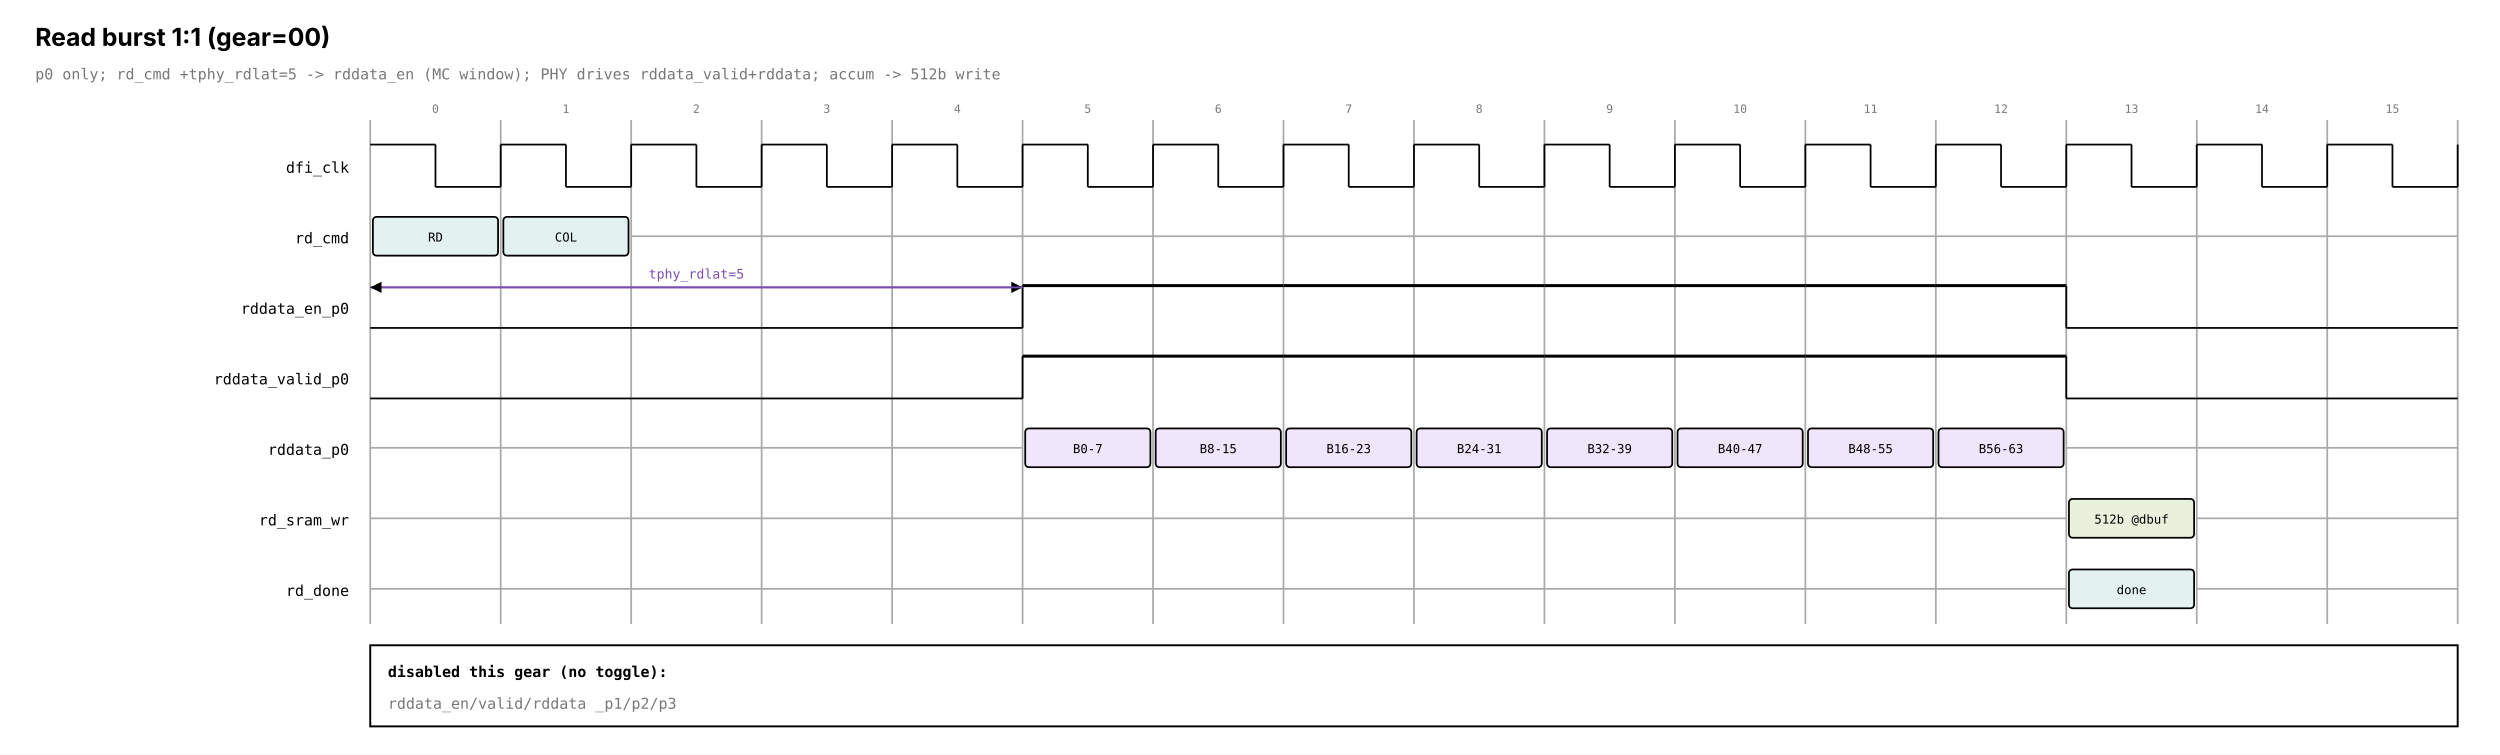
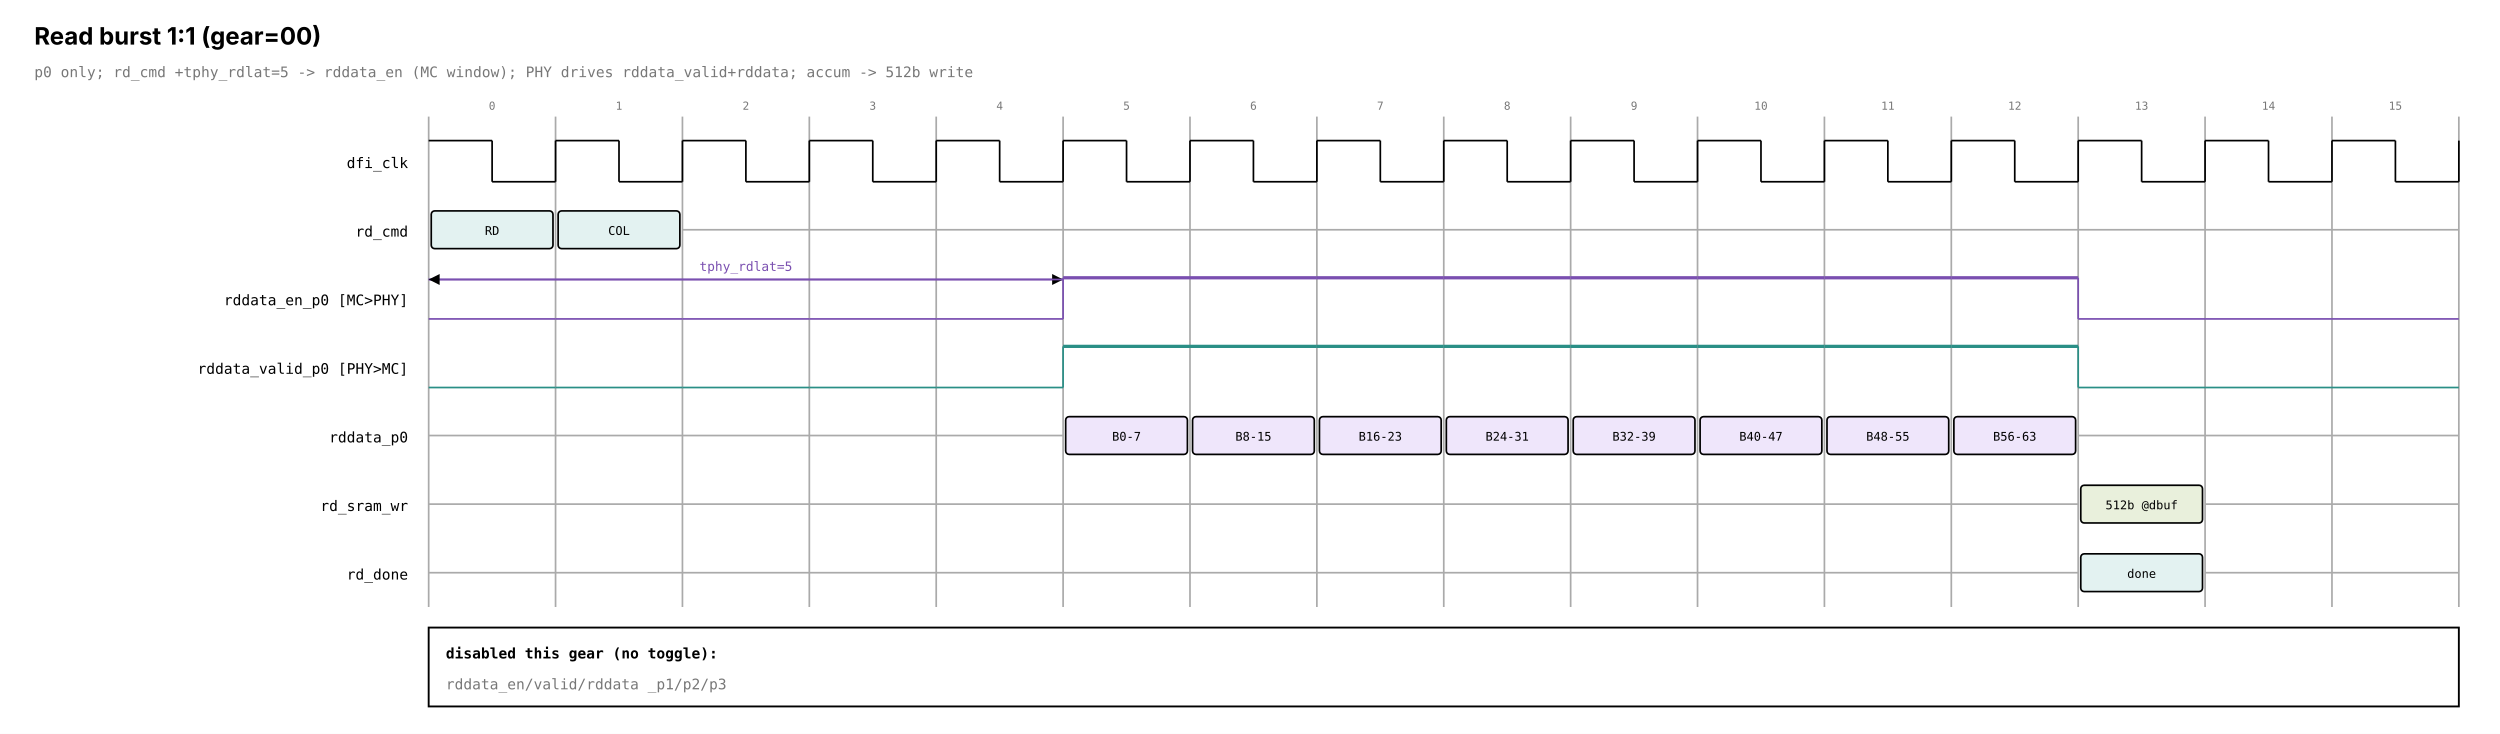
- <svg xmlns="http://www.w3.org/2000/svg" width="1418" height="428" viewBox="0 0 1418 428" font-family="Inter, DejaVu Sans, sans-serif">
+ <svg xmlns="http://www.w3.org/2000/svg" width="1458" height="428" viewBox="0 0 1458 428" font-family="Inter, DejaVu Sans, sans-serif">
  <defs>
    <marker id="arw" viewBox="0 0 10 10" refX="9" refY="5" markerWidth="8" markerHeight="8" orient="auto-start-reverse">
      <path d="M1 1L9 5L1 9Z" fill="#000000" />
    </marker>
  </defs>
-   <rect width="1418" height="428" fill="#ffffff" />
+   <rect width="1458" height="428" fill="#ffffff" />
  <text x="20" y="26" font-size="14" font-family="Inter, DejaVu Sans, sans-serif" text-anchor="start" fill="#000000" font-weight="bold">Read burst 1:1 (gear=00)</text>
  <text x="20" y="45" font-size="8.5" font-family="JetBrains Mono, DejaVu Sans Mono, monospace" text-anchor="start" fill="#777777">p0 only; rd_cmd +tphy_rdlat=5 -&gt; rddata_en (MC window); PHY drives rddata_valid+rddata; accum -&gt; 512b write</text>
-   <line x1="210" y1="68" x2="210" y2="354" stroke="#aaaaaa" stroke-width="1.0" />
-   <line x1="284" y1="68" x2="284" y2="354" stroke="#aaaaaa" stroke-width="1.0" />
-   <line x1="358" y1="68" x2="358" y2="354" stroke="#aaaaaa" stroke-width="1.0" />
-   <line x1="432" y1="68" x2="432" y2="354" stroke="#aaaaaa" stroke-width="1.0" />
-   <line x1="506" y1="68" x2="506" y2="354" stroke="#aaaaaa" stroke-width="1.0" />
-   <line x1="580" y1="68" x2="580" y2="354" stroke="#aaaaaa" stroke-width="1.0" />
-   <line x1="654" y1="68" x2="654" y2="354" stroke="#aaaaaa" stroke-width="1.0" />
-   <line x1="728" y1="68" x2="728" y2="354" stroke="#aaaaaa" stroke-width="1.0" />
-   <line x1="802" y1="68" x2="802" y2="354" stroke="#aaaaaa" stroke-width="1.0" />
-   <line x1="876" y1="68" x2="876" y2="354" stroke="#aaaaaa" stroke-width="1.0" />
-   <line x1="950" y1="68" x2="950" y2="354" stroke="#aaaaaa" stroke-width="1.0" />
-   <line x1="1024" y1="68" x2="1024" y2="354" stroke="#aaaaaa" stroke-width="1.0" />
-   <line x1="1098" y1="68" x2="1098" y2="354" stroke="#aaaaaa" stroke-width="1.0" />
-   <line x1="1172" y1="68" x2="1172" y2="354" stroke="#aaaaaa" stroke-width="1.0" />
-   <line x1="1246" y1="68" x2="1246" y2="354" stroke="#aaaaaa" stroke-width="1.0" />
-   <line x1="1320" y1="68" x2="1320" y2="354" stroke="#aaaaaa" stroke-width="1.0" />
-   <line x1="1394" y1="68" x2="1394" y2="354" stroke="#aaaaaa" stroke-width="1.0" />
-   <text x="247.0" y="64" font-size="6.5" font-family="JetBrains Mono, DejaVu Sans Mono, monospace" text-anchor="middle" fill="#777777">0</text>
-   <text x="321.0" y="64" font-size="6.5" font-family="JetBrains Mono, DejaVu Sans Mono, monospace" text-anchor="middle" fill="#777777">1</text>
-   <text x="395.0" y="64" font-size="6.5" font-family="JetBrains Mono, DejaVu Sans Mono, monospace" text-anchor="middle" fill="#777777">2</text>
-   <text x="469.0" y="64" font-size="6.5" font-family="JetBrains Mono, DejaVu Sans Mono, monospace" text-anchor="middle" fill="#777777">3</text>
-   <text x="543.0" y="64" font-size="6.5" font-family="JetBrains Mono, DejaVu Sans Mono, monospace" text-anchor="middle" fill="#777777">4</text>
-   <text x="617.0" y="64" font-size="6.5" font-family="JetBrains Mono, DejaVu Sans Mono, monospace" text-anchor="middle" fill="#777777">5</text>
-   <text x="691.0" y="64" font-size="6.5" font-family="JetBrains Mono, DejaVu Sans Mono, monospace" text-anchor="middle" fill="#777777">6</text>
-   <text x="765.0" y="64" font-size="6.5" font-family="JetBrains Mono, DejaVu Sans Mono, monospace" text-anchor="middle" fill="#777777">7</text>
-   <text x="839.0" y="64" font-size="6.5" font-family="JetBrains Mono, DejaVu Sans Mono, monospace" text-anchor="middle" fill="#777777">8</text>
-   <text x="913.0" y="64" font-size="6.5" font-family="JetBrains Mono, DejaVu Sans Mono, monospace" text-anchor="middle" fill="#777777">9</text>
-   <text x="987.0" y="64" font-size="6.5" font-family="JetBrains Mono, DejaVu Sans Mono, monospace" text-anchor="middle" fill="#777777">10</text>
-   <text x="1061.0" y="64" font-size="6.5" font-family="JetBrains Mono, DejaVu Sans Mono, monospace" text-anchor="middle" fill="#777777">11</text>
-   <text x="1135.0" y="64" font-size="6.5" font-family="JetBrains Mono, DejaVu Sans Mono, monospace" text-anchor="middle" fill="#777777">12</text>
-   <text x="1209.0" y="64" font-size="6.5" font-family="JetBrains Mono, DejaVu Sans Mono, monospace" text-anchor="middle" fill="#777777">13</text>
-   <text x="1283.0" y="64" font-size="6.5" font-family="JetBrains Mono, DejaVu Sans Mono, monospace" text-anchor="middle" fill="#777777">14</text>
-   <text x="1357.0" y="64" font-size="6.5" font-family="JetBrains Mono, DejaVu Sans Mono, monospace" text-anchor="middle" fill="#777777">15</text>
-   <text x="198" y="98.0" font-size="8.5" font-family="JetBrains Mono, DejaVu Sans Mono, monospace" text-anchor="end" fill="#000000">dfi_clk</text>
-   <line x1="210" y1="82" x2="247.0" y2="82" stroke="#000000" stroke-width="1.0" />
-   <line x1="247.0" y1="82" x2="247.0" y2="106" stroke="#000000" stroke-width="1.0" />
-   <line x1="247.0" y1="106" x2="284" y2="106" stroke="#000000" stroke-width="1.0" />
-   <line x1="284" y1="106" x2="284" y2="82" stroke="#000000" stroke-width="1.0" />
-   <line x1="284" y1="82" x2="321.0" y2="82" stroke="#000000" stroke-width="1.0" />
-   <line x1="321.0" y1="82" x2="321.0" y2="106" stroke="#000000" stroke-width="1.0" />
-   <line x1="321.0" y1="106" x2="358" y2="106" stroke="#000000" stroke-width="1.0" />
-   <line x1="358" y1="106" x2="358" y2="82" stroke="#000000" stroke-width="1.0" />
-   <line x1="358" y1="82" x2="395.0" y2="82" stroke="#000000" stroke-width="1.0" />
-   <line x1="395.0" y1="82" x2="395.0" y2="106" stroke="#000000" stroke-width="1.0" />
-   <line x1="395.0" y1="106" x2="432" y2="106" stroke="#000000" stroke-width="1.0" />
-   <line x1="432" y1="106" x2="432" y2="82" stroke="#000000" stroke-width="1.0" />
-   <line x1="432" y1="82" x2="469.0" y2="82" stroke="#000000" stroke-width="1.0" />
-   <line x1="469.0" y1="82" x2="469.0" y2="106" stroke="#000000" stroke-width="1.0" />
-   <line x1="469.0" y1="106" x2="506" y2="106" stroke="#000000" stroke-width="1.0" />
-   <line x1="506" y1="106" x2="506" y2="82" stroke="#000000" stroke-width="1.0" />
-   <line x1="506" y1="82" x2="543.0" y2="82" stroke="#000000" stroke-width="1.0" />
-   <line x1="543.0" y1="82" x2="543.0" y2="106" stroke="#000000" stroke-width="1.0" />
-   <line x1="543.0" y1="106" x2="580" y2="106" stroke="#000000" stroke-width="1.0" />
-   <line x1="580" y1="106" x2="580" y2="82" stroke="#000000" stroke-width="1.0" />
-   <line x1="580" y1="82" x2="617.0" y2="82" stroke="#000000" stroke-width="1.0" />
-   <line x1="617.0" y1="82" x2="617.0" y2="106" stroke="#000000" stroke-width="1.0" />
-   <line x1="617.0" y1="106" x2="654" y2="106" stroke="#000000" stroke-width="1.0" />
-   <line x1="654" y1="106" x2="654" y2="82" stroke="#000000" stroke-width="1.0" />
-   <line x1="654" y1="82" x2="691.0" y2="82" stroke="#000000" stroke-width="1.0" />
-   <line x1="691.0" y1="82" x2="691.0" y2="106" stroke="#000000" stroke-width="1.0" />
-   <line x1="691.0" y1="106" x2="728" y2="106" stroke="#000000" stroke-width="1.0" />
-   <line x1="728" y1="106" x2="728" y2="82" stroke="#000000" stroke-width="1.0" />
-   <line x1="728" y1="82" x2="765.0" y2="82" stroke="#000000" stroke-width="1.0" />
-   <line x1="765.0" y1="82" x2="765.0" y2="106" stroke="#000000" stroke-width="1.0" />
-   <line x1="765.0" y1="106" x2="802" y2="106" stroke="#000000" stroke-width="1.0" />
-   <line x1="802" y1="106" x2="802" y2="82" stroke="#000000" stroke-width="1.0" />
-   <line x1="802" y1="82" x2="839.0" y2="82" stroke="#000000" stroke-width="1.0" />
-   <line x1="839.0" y1="82" x2="839.0" y2="106" stroke="#000000" stroke-width="1.0" />
-   <line x1="839.0" y1="106" x2="876" y2="106" stroke="#000000" stroke-width="1.0" />
-   <line x1="876" y1="106" x2="876" y2="82" stroke="#000000" stroke-width="1.0" />
-   <line x1="876" y1="82" x2="913.0" y2="82" stroke="#000000" stroke-width="1.0" />
-   <line x1="913.0" y1="82" x2="913.0" y2="106" stroke="#000000" stroke-width="1.0" />
-   <line x1="913.0" y1="106" x2="950" y2="106" stroke="#000000" stroke-width="1.0" />
-   <line x1="950" y1="106" x2="950" y2="82" stroke="#000000" stroke-width="1.0" />
-   <line x1="950" y1="82" x2="987.0" y2="82" stroke="#000000" stroke-width="1.0" />
-   <line x1="987.0" y1="82" x2="987.0" y2="106" stroke="#000000" stroke-width="1.0" />
-   <line x1="987.0" y1="106" x2="1024" y2="106" stroke="#000000" stroke-width="1.0" />
-   <line x1="1024" y1="106" x2="1024" y2="82" stroke="#000000" stroke-width="1.0" />
-   <line x1="1024" y1="82" x2="1061.0" y2="82" stroke="#000000" stroke-width="1.0" />
-   <line x1="1061.0" y1="82" x2="1061.0" y2="106" stroke="#000000" stroke-width="1.0" />
-   <line x1="1061.0" y1="106" x2="1098" y2="106" stroke="#000000" stroke-width="1.0" />
-   <line x1="1098" y1="106" x2="1098" y2="82" stroke="#000000" stroke-width="1.0" />
-   <line x1="1098" y1="82" x2="1135.0" y2="82" stroke="#000000" stroke-width="1.0" />
-   <line x1="1135.0" y1="82" x2="1135.0" y2="106" stroke="#000000" stroke-width="1.0" />
-   <line x1="1135.0" y1="106" x2="1172" y2="106" stroke="#000000" stroke-width="1.0" />
-   <line x1="1172" y1="106" x2="1172" y2="82" stroke="#000000" stroke-width="1.0" />
-   <line x1="1172" y1="82" x2="1209.0" y2="82" stroke="#000000" stroke-width="1.0" />
-   <line x1="1209.0" y1="82" x2="1209.0" y2="106" stroke="#000000" stroke-width="1.0" />
-   <line x1="1209.0" y1="106" x2="1246" y2="106" stroke="#000000" stroke-width="1.0" />
-   <line x1="1246" y1="106" x2="1246" y2="82" stroke="#000000" stroke-width="1.0" />
-   <line x1="1246" y1="82" x2="1283.0" y2="82" stroke="#000000" stroke-width="1.0" />
-   <line x1="1283.0" y1="82" x2="1283.0" y2="106" stroke="#000000" stroke-width="1.0" />
-   <line x1="1283.0" y1="106" x2="1320" y2="106" stroke="#000000" stroke-width="1.0" />
-   <line x1="1320" y1="106" x2="1320" y2="82" stroke="#000000" stroke-width="1.0" />
-   <line x1="1320" y1="82" x2="1357.0" y2="82" stroke="#000000" stroke-width="1.0" />
-   <line x1="1357.0" y1="82" x2="1357.0" y2="106" stroke="#000000" stroke-width="1.0" />
-   <line x1="1357.0" y1="106" x2="1394" y2="106" stroke="#000000" stroke-width="1.0" />
-   <line x1="1394" y1="106" x2="1394" y2="82" stroke="#000000" stroke-width="1.0" />
-   <text x="198" y="138.0" font-size="8.5" font-family="JetBrains Mono, DejaVu Sans Mono, monospace" text-anchor="end" fill="#000000">rd_cmd</text>
-   <rect x="211.5" y="123" width="71" height="22" fill="#e3f2f1" stroke="#000000" stroke-width="1.0" rx="2" />
-   <text x="247.0" y="137.0" font-size="7" font-family="JetBrains Mono, DejaVu Sans Mono, monospace" text-anchor="middle" fill="#000000">RD</text>
-   <rect x="285.5" y="123" width="71" height="22" fill="#e3f2f1" stroke="#000000" stroke-width="1.0" rx="2" />
-   <text x="321.0" y="137.0" font-size="7" font-family="JetBrains Mono, DejaVu Sans Mono, monospace" text-anchor="middle" fill="#000000">COL</text>
-   <line x1="358" y1="134.0" x2="432" y2="134.0" stroke="#aaaaaa" stroke-width="1.0" />
-   <line x1="432" y1="134.0" x2="506" y2="134.0" stroke="#aaaaaa" stroke-width="1.0" />
-   <line x1="506" y1="134.0" x2="580" y2="134.0" stroke="#aaaaaa" stroke-width="1.0" />
-   <line x1="580" y1="134.0" x2="654" y2="134.0" stroke="#aaaaaa" stroke-width="1.0" />
-   <line x1="654" y1="134.0" x2="728" y2="134.0" stroke="#aaaaaa" stroke-width="1.0" />
-   <line x1="728" y1="134.0" x2="802" y2="134.0" stroke="#aaaaaa" stroke-width="1.0" />
-   <line x1="802" y1="134.0" x2="876" y2="134.0" stroke="#aaaaaa" stroke-width="1.0" />
-   <line x1="876" y1="134.0" x2="950" y2="134.0" stroke="#aaaaaa" stroke-width="1.0" />
-   <line x1="950" y1="134.0" x2="1024" y2="134.0" stroke="#aaaaaa" stroke-width="1.0" />
-   <line x1="1024" y1="134.0" x2="1098" y2="134.0" stroke="#aaaaaa" stroke-width="1.0" />
-   <line x1="1098" y1="134.0" x2="1172" y2="134.0" stroke="#aaaaaa" stroke-width="1.0" />
-   <line x1="1172" y1="134.0" x2="1246" y2="134.0" stroke="#aaaaaa" stroke-width="1.0" />
-   <line x1="1246" y1="134.0" x2="1320" y2="134.0" stroke="#aaaaaa" stroke-width="1.0" />
-   <line x1="1320" y1="134.0" x2="1394" y2="134.0" stroke="#aaaaaa" stroke-width="1.0" />
-   <text x="198" y="178.0" font-size="8.5" font-family="JetBrains Mono, DejaVu Sans Mono, monospace" text-anchor="end" fill="#000000">rddata_en_p0</text>
-   <line x1="210" y1="186" x2="284" y2="186" stroke="#000000" stroke-width="1.0" />
-   <line x1="284" y1="186" x2="358" y2="186" stroke="#000000" stroke-width="1.0" />
-   <line x1="358" y1="186" x2="432" y2="186" stroke="#000000" stroke-width="1.0" />
-   <line x1="432" y1="186" x2="506" y2="186" stroke="#000000" stroke-width="1.0" />
-   <line x1="506" y1="186" x2="580" y2="186" stroke="#000000" stroke-width="1.0" />
-   <line x1="580" y1="186" x2="580" y2="162" stroke="#000000" stroke-width="1.0" />
-   <line x1="580" y1="162" x2="654" y2="162" stroke="#000000" stroke-width="1.7" />
-   <line x1="654" y1="162" x2="728" y2="162" stroke="#000000" stroke-width="1.7" />
-   <line x1="728" y1="162" x2="802" y2="162" stroke="#000000" stroke-width="1.7" />
-   <line x1="802" y1="162" x2="876" y2="162" stroke="#000000" stroke-width="1.7" />
-   <line x1="876" y1="162" x2="950" y2="162" stroke="#000000" stroke-width="1.7" />
-   <line x1="950" y1="162" x2="1024" y2="162" stroke="#000000" stroke-width="1.7" />
-   <line x1="1024" y1="162" x2="1098" y2="162" stroke="#000000" stroke-width="1.7" />
-   <line x1="1098" y1="162" x2="1172" y2="162" stroke="#000000" stroke-width="1.7" />
-   <line x1="1172" y1="162" x2="1172" y2="186" stroke="#000000" stroke-width="1.0" />
-   <line x1="1172" y1="186" x2="1246" y2="186" stroke="#000000" stroke-width="1.0" />
-   <line x1="1246" y1="186" x2="1320" y2="186" stroke="#000000" stroke-width="1.0" />
-   <line x1="1320" y1="186" x2="1394" y2="186" stroke="#000000" stroke-width="1.0" />
-   <text x="198" y="218.0" font-size="8.5" font-family="JetBrains Mono, DejaVu Sans Mono, monospace" text-anchor="end" fill="#000000">rddata_valid_p0</text>
-   <line x1="210" y1="226" x2="284" y2="226" stroke="#000000" stroke-width="1.0" />
-   <line x1="284" y1="226" x2="358" y2="226" stroke="#000000" stroke-width="1.0" />
-   <line x1="358" y1="226" x2="432" y2="226" stroke="#000000" stroke-width="1.0" />
-   <line x1="432" y1="226" x2="506" y2="226" stroke="#000000" stroke-width="1.0" />
-   <line x1="506" y1="226" x2="580" y2="226" stroke="#000000" stroke-width="1.0" />
-   <line x1="580" y1="226" x2="580" y2="202" stroke="#000000" stroke-width="1.0" />
-   <line x1="580" y1="202" x2="654" y2="202" stroke="#000000" stroke-width="1.7" />
-   <line x1="654" y1="202" x2="728" y2="202" stroke="#000000" stroke-width="1.7" />
-   <line x1="728" y1="202" x2="802" y2="202" stroke="#000000" stroke-width="1.7" />
-   <line x1="802" y1="202" x2="876" y2="202" stroke="#000000" stroke-width="1.7" />
-   <line x1="876" y1="202" x2="950" y2="202" stroke="#000000" stroke-width="1.7" />
-   <line x1="950" y1="202" x2="1024" y2="202" stroke="#000000" stroke-width="1.7" />
-   <line x1="1024" y1="202" x2="1098" y2="202" stroke="#000000" stroke-width="1.7" />
-   <line x1="1098" y1="202" x2="1172" y2="202" stroke="#000000" stroke-width="1.7" />
-   <line x1="1172" y1="202" x2="1172" y2="226" stroke="#000000" stroke-width="1.0" />
-   <line x1="1172" y1="226" x2="1246" y2="226" stroke="#000000" stroke-width="1.0" />
-   <line x1="1246" y1="226" x2="1320" y2="226" stroke="#000000" stroke-width="1.0" />
-   <line x1="1320" y1="226" x2="1394" y2="226" stroke="#000000" stroke-width="1.0" />
-   <text x="198" y="258.0" font-size="8.5" font-family="JetBrains Mono, DejaVu Sans Mono, monospace" text-anchor="end" fill="#000000">rddata_p0</text>
-   <line x1="210" y1="254.0" x2="284" y2="254.0" stroke="#aaaaaa" stroke-width="1.0" />
-   <line x1="284" y1="254.0" x2="358" y2="254.0" stroke="#aaaaaa" stroke-width="1.0" />
-   <line x1="358" y1="254.0" x2="432" y2="254.0" stroke="#aaaaaa" stroke-width="1.0" />
-   <line x1="432" y1="254.0" x2="506" y2="254.0" stroke="#aaaaaa" stroke-width="1.0" />
-   <line x1="506" y1="254.0" x2="580" y2="254.0" stroke="#aaaaaa" stroke-width="1.0" />
-   <rect x="581.5" y="243" width="71" height="22" fill="#efe6fb" stroke="#000000" stroke-width="1.0" rx="2" />
-   <text x="617.0" y="257.0" font-size="7" font-family="JetBrains Mono, DejaVu Sans Mono, monospace" text-anchor="middle" fill="#000000">B0-7</text>
-   <rect x="655.5" y="243" width="71" height="22" fill="#efe6fb" stroke="#000000" stroke-width="1.0" rx="2" />
-   <text x="691.0" y="257.0" font-size="7" font-family="JetBrains Mono, DejaVu Sans Mono, monospace" text-anchor="middle" fill="#000000">B8-15</text>
-   <rect x="729.5" y="243" width="71" height="22" fill="#efe6fb" stroke="#000000" stroke-width="1.0" rx="2" />
-   <text x="765.0" y="257.0" font-size="7" font-family="JetBrains Mono, DejaVu Sans Mono, monospace" text-anchor="middle" fill="#000000">B16-23</text>
-   <rect x="803.5" y="243" width="71" height="22" fill="#efe6fb" stroke="#000000" stroke-width="1.0" rx="2" />
-   <text x="839.0" y="257.0" font-size="7" font-family="JetBrains Mono, DejaVu Sans Mono, monospace" text-anchor="middle" fill="#000000">B24-31</text>
-   <rect x="877.5" y="243" width="71" height="22" fill="#efe6fb" stroke="#000000" stroke-width="1.0" rx="2" />
-   <text x="913.0" y="257.0" font-size="7" font-family="JetBrains Mono, DejaVu Sans Mono, monospace" text-anchor="middle" fill="#000000">B32-39</text>
-   <rect x="951.5" y="243" width="71" height="22" fill="#efe6fb" stroke="#000000" stroke-width="1.0" rx="2" />
-   <text x="987.0" y="257.0" font-size="7" font-family="JetBrains Mono, DejaVu Sans Mono, monospace" text-anchor="middle" fill="#000000">B40-47</text>
-   <rect x="1025.5" y="243" width="71" height="22" fill="#efe6fb" stroke="#000000" stroke-width="1.0" rx="2" />
-   <text x="1061.0" y="257.0" font-size="7" font-family="JetBrains Mono, DejaVu Sans Mono, monospace" text-anchor="middle" fill="#000000">B48-55</text>
-   <rect x="1099.5" y="243" width="71" height="22" fill="#efe6fb" stroke="#000000" stroke-width="1.0" rx="2" />
-   <text x="1135.0" y="257.0" font-size="7" font-family="JetBrains Mono, DejaVu Sans Mono, monospace" text-anchor="middle" fill="#000000">B56-63</text>
-   <line x1="1172" y1="254.0" x2="1246" y2="254.0" stroke="#aaaaaa" stroke-width="1.0" />
-   <line x1="1246" y1="254.0" x2="1320" y2="254.0" stroke="#aaaaaa" stroke-width="1.0" />
-   <line x1="1320" y1="254.0" x2="1394" y2="254.0" stroke="#aaaaaa" stroke-width="1.0" />
-   <text x="198" y="298.0" font-size="8.5" font-family="JetBrains Mono, DejaVu Sans Mono, monospace" text-anchor="end" fill="#000000">rd_sram_wr</text>
-   <line x1="210" y1="294.0" x2="284" y2="294.0" stroke="#aaaaaa" stroke-width="1.0" />
-   <line x1="284" y1="294.0" x2="358" y2="294.0" stroke="#aaaaaa" stroke-width="1.0" />
-   <line x1="358" y1="294.0" x2="432" y2="294.0" stroke="#aaaaaa" stroke-width="1.0" />
-   <line x1="432" y1="294.0" x2="506" y2="294.0" stroke="#aaaaaa" stroke-width="1.0" />
-   <line x1="506" y1="294.0" x2="580" y2="294.0" stroke="#aaaaaa" stroke-width="1.0" />
-   <line x1="580" y1="294.0" x2="654" y2="294.0" stroke="#aaaaaa" stroke-width="1.0" />
-   <line x1="654" y1="294.0" x2="728" y2="294.0" stroke="#aaaaaa" stroke-width="1.0" />
-   <line x1="728" y1="294.0" x2="802" y2="294.0" stroke="#aaaaaa" stroke-width="1.0" />
-   <line x1="802" y1="294.0" x2="876" y2="294.0" stroke="#aaaaaa" stroke-width="1.0" />
-   <line x1="876" y1="294.0" x2="950" y2="294.0" stroke="#aaaaaa" stroke-width="1.0" />
-   <line x1="950" y1="294.0" x2="1024" y2="294.0" stroke="#aaaaaa" stroke-width="1.0" />
-   <line x1="1024" y1="294.0" x2="1098" y2="294.0" stroke="#aaaaaa" stroke-width="1.0" />
-   <line x1="1098" y1="294.0" x2="1172" y2="294.0" stroke="#aaaaaa" stroke-width="1.0" />
-   <rect x="1173.5" y="283" width="71" height="22" fill="#e9f0dc" stroke="#000000" stroke-width="1.0" rx="2" />
-   <text x="1209.0" y="297.0" font-size="7" font-family="JetBrains Mono, DejaVu Sans Mono, monospace" text-anchor="middle" fill="#000000">512b @dbuf</text>
-   <line x1="1246" y1="294.0" x2="1320" y2="294.0" stroke="#aaaaaa" stroke-width="1.0" />
-   <line x1="1320" y1="294.0" x2="1394" y2="294.0" stroke="#aaaaaa" stroke-width="1.0" />
-   <text x="198" y="338.0" font-size="8.5" font-family="JetBrains Mono, DejaVu Sans Mono, monospace" text-anchor="end" fill="#000000">rd_done</text>
-   <line x1="210" y1="334.0" x2="284" y2="334.0" stroke="#aaaaaa" stroke-width="1.0" />
-   <line x1="284" y1="334.0" x2="358" y2="334.0" stroke="#aaaaaa" stroke-width="1.0" />
-   <line x1="358" y1="334.0" x2="432" y2="334.0" stroke="#aaaaaa" stroke-width="1.0" />
-   <line x1="432" y1="334.0" x2="506" y2="334.0" stroke="#aaaaaa" stroke-width="1.0" />
-   <line x1="506" y1="334.0" x2="580" y2="334.0" stroke="#aaaaaa" stroke-width="1.0" />
-   <line x1="580" y1="334.0" x2="654" y2="334.0" stroke="#aaaaaa" stroke-width="1.0" />
-   <line x1="654" y1="334.0" x2="728" y2="334.0" stroke="#aaaaaa" stroke-width="1.0" />
-   <line x1="728" y1="334.0" x2="802" y2="334.0" stroke="#aaaaaa" stroke-width="1.0" />
-   <line x1="802" y1="334.0" x2="876" y2="334.0" stroke="#aaaaaa" stroke-width="1.0" />
-   <line x1="876" y1="334.0" x2="950" y2="334.0" stroke="#aaaaaa" stroke-width="1.0" />
-   <line x1="950" y1="334.0" x2="1024" y2="334.0" stroke="#aaaaaa" stroke-width="1.0" />
-   <line x1="1024" y1="334.0" x2="1098" y2="334.0" stroke="#aaaaaa" stroke-width="1.0" />
-   <line x1="1098" y1="334.0" x2="1172" y2="334.0" stroke="#aaaaaa" stroke-width="1.0" />
-   <rect x="1173.5" y="323" width="71" height="22" fill="#e3f2f1" stroke="#000000" stroke-width="1.0" rx="2" />
-   <text x="1209.0" y="337.0" font-size="7" font-family="JetBrains Mono, DejaVu Sans Mono, monospace" text-anchor="middle" fill="#000000">done</text>
-   <line x1="1246" y1="334.0" x2="1320" y2="334.0" stroke="#aaaaaa" stroke-width="1.0" />
-   <line x1="1320" y1="334.0" x2="1394" y2="334.0" stroke="#aaaaaa" stroke-width="1.0" />
-   <line x1="210" y1="163" x2="580" y2="163" stroke="#7a4fb0" stroke-width="1.0" marker-end="url(#arw)" />
-   <line x1="580" y1="163" x2="210" y2="163" stroke="#7a4fb0" stroke-width="1.0" marker-end="url(#arw)" />
-   <text x="395.0" y="158" font-size="7.5" font-family="JetBrains Mono, DejaVu Sans Mono, monospace" text-anchor="middle" fill="#7a4fb0">tphy_rdlat=5</text>
-   <rect x="210" y="366" width="1184" height="46" fill="#ffffff" stroke="#000000" stroke-width="1.1" />
-   <text x="220" y="384" font-size="8.5" font-family="JetBrains Mono, DejaVu Sans Mono, monospace" text-anchor="start" fill="#000000" font-weight="bold">disabled this gear (no toggle):</text>
-   <text x="220" y="402" font-size="8.5" font-family="JetBrains Mono, DejaVu Sans Mono, monospace" text-anchor="start" fill="#777777">rddata_en/valid/rddata _p1/p2/p3</text>
+   <line x1="250" y1="68" x2="250" y2="354" stroke="#aaaaaa" stroke-width="1.0" />
+   <line x1="324" y1="68" x2="324" y2="354" stroke="#aaaaaa" stroke-width="1.0" />
+   <line x1="398" y1="68" x2="398" y2="354" stroke="#aaaaaa" stroke-width="1.0" />
+   <line x1="472" y1="68" x2="472" y2="354" stroke="#aaaaaa" stroke-width="1.0" />
+   <line x1="546" y1="68" x2="546" y2="354" stroke="#aaaaaa" stroke-width="1.0" />
+   <line x1="620" y1="68" x2="620" y2="354" stroke="#aaaaaa" stroke-width="1.0" />
+   <line x1="694" y1="68" x2="694" y2="354" stroke="#aaaaaa" stroke-width="1.0" />
+   <line x1="768" y1="68" x2="768" y2="354" stroke="#aaaaaa" stroke-width="1.0" />
+   <line x1="842" y1="68" x2="842" y2="354" stroke="#aaaaaa" stroke-width="1.0" />
+   <line x1="916" y1="68" x2="916" y2="354" stroke="#aaaaaa" stroke-width="1.0" />
+   <line x1="990" y1="68" x2="990" y2="354" stroke="#aaaaaa" stroke-width="1.0" />
+   <line x1="1064" y1="68" x2="1064" y2="354" stroke="#aaaaaa" stroke-width="1.0" />
+   <line x1="1138" y1="68" x2="1138" y2="354" stroke="#aaaaaa" stroke-width="1.0" />
+   <line x1="1212" y1="68" x2="1212" y2="354" stroke="#aaaaaa" stroke-width="1.0" />
+   <line x1="1286" y1="68" x2="1286" y2="354" stroke="#aaaaaa" stroke-width="1.0" />
+   <line x1="1360" y1="68" x2="1360" y2="354" stroke="#aaaaaa" stroke-width="1.0" />
+   <line x1="1434" y1="68" x2="1434" y2="354" stroke="#aaaaaa" stroke-width="1.0" />
+   <text x="287.0" y="64" font-size="6.5" font-family="JetBrains Mono, DejaVu Sans Mono, monospace" text-anchor="middle" fill="#777777">0</text>
+   <text x="361.0" y="64" font-size="6.5" font-family="JetBrains Mono, DejaVu Sans Mono, monospace" text-anchor="middle" fill="#777777">1</text>
+   <text x="435.0" y="64" font-size="6.5" font-family="JetBrains Mono, DejaVu Sans Mono, monospace" text-anchor="middle" fill="#777777">2</text>
+   <text x="509.0" y="64" font-size="6.5" font-family="JetBrains Mono, DejaVu Sans Mono, monospace" text-anchor="middle" fill="#777777">3</text>
+   <text x="583.0" y="64" font-size="6.5" font-family="JetBrains Mono, DejaVu Sans Mono, monospace" text-anchor="middle" fill="#777777">4</text>
+   <text x="657.0" y="64" font-size="6.5" font-family="JetBrains Mono, DejaVu Sans Mono, monospace" text-anchor="middle" fill="#777777">5</text>
+   <text x="731.0" y="64" font-size="6.5" font-family="JetBrains Mono, DejaVu Sans Mono, monospace" text-anchor="middle" fill="#777777">6</text>
+   <text x="805.0" y="64" font-size="6.5" font-family="JetBrains Mono, DejaVu Sans Mono, monospace" text-anchor="middle" fill="#777777">7</text>
+   <text x="879.0" y="64" font-size="6.5" font-family="JetBrains Mono, DejaVu Sans Mono, monospace" text-anchor="middle" fill="#777777">8</text>
+   <text x="953.0" y="64" font-size="6.5" font-family="JetBrains Mono, DejaVu Sans Mono, monospace" text-anchor="middle" fill="#777777">9</text>
+   <text x="1027.0" y="64" font-size="6.5" font-family="JetBrains Mono, DejaVu Sans Mono, monospace" text-anchor="middle" fill="#777777">10</text>
+   <text x="1101.0" y="64" font-size="6.5" font-family="JetBrains Mono, DejaVu Sans Mono, monospace" text-anchor="middle" fill="#777777">11</text>
+   <text x="1175.0" y="64" font-size="6.5" font-family="JetBrains Mono, DejaVu Sans Mono, monospace" text-anchor="middle" fill="#777777">12</text>
+   <text x="1249.0" y="64" font-size="6.5" font-family="JetBrains Mono, DejaVu Sans Mono, monospace" text-anchor="middle" fill="#777777">13</text>
+   <text x="1323.0" y="64" font-size="6.5" font-family="JetBrains Mono, DejaVu Sans Mono, monospace" text-anchor="middle" fill="#777777">14</text>
+   <text x="1397.0" y="64" font-size="6.5" font-family="JetBrains Mono, DejaVu Sans Mono, monospace" text-anchor="middle" fill="#777777">15</text>
+   <text x="238" y="98.0" font-size="8.5" font-family="JetBrains Mono, DejaVu Sans Mono, monospace" text-anchor="end" fill="#000000">dfi_clk</text>
+   <line x1="250" y1="82" x2="287.0" y2="82" stroke="#000000" stroke-width="1.0" />
+   <line x1="287.0" y1="82" x2="287.0" y2="106" stroke="#000000" stroke-width="1.0" />
+   <line x1="287.0" y1="106" x2="324" y2="106" stroke="#000000" stroke-width="1.0" />
+   <line x1="324" y1="106" x2="324" y2="82" stroke="#000000" stroke-width="1.0" />
+   <line x1="324" y1="82" x2="361.0" y2="82" stroke="#000000" stroke-width="1.0" />
+   <line x1="361.0" y1="82" x2="361.0" y2="106" stroke="#000000" stroke-width="1.0" />
+   <line x1="361.0" y1="106" x2="398" y2="106" stroke="#000000" stroke-width="1.0" />
+   <line x1="398" y1="106" x2="398" y2="82" stroke="#000000" stroke-width="1.0" />
+   <line x1="398" y1="82" x2="435.0" y2="82" stroke="#000000" stroke-width="1.0" />
+   <line x1="435.0" y1="82" x2="435.0" y2="106" stroke="#000000" stroke-width="1.0" />
+   <line x1="435.0" y1="106" x2="472" y2="106" stroke="#000000" stroke-width="1.0" />
+   <line x1="472" y1="106" x2="472" y2="82" stroke="#000000" stroke-width="1.0" />
+   <line x1="472" y1="82" x2="509.0" y2="82" stroke="#000000" stroke-width="1.0" />
+   <line x1="509.0" y1="82" x2="509.0" y2="106" stroke="#000000" stroke-width="1.0" />
+   <line x1="509.0" y1="106" x2="546" y2="106" stroke="#000000" stroke-width="1.0" />
+   <line x1="546" y1="106" x2="546" y2="82" stroke="#000000" stroke-width="1.0" />
+   <line x1="546" y1="82" x2="583.0" y2="82" stroke="#000000" stroke-width="1.0" />
+   <line x1="583.0" y1="82" x2="583.0" y2="106" stroke="#000000" stroke-width="1.0" />
+   <line x1="583.0" y1="106" x2="620" y2="106" stroke="#000000" stroke-width="1.0" />
+   <line x1="620" y1="106" x2="620" y2="82" stroke="#000000" stroke-width="1.0" />
+   <line x1="620" y1="82" x2="657.0" y2="82" stroke="#000000" stroke-width="1.0" />
+   <line x1="657.0" y1="82" x2="657.0" y2="106" stroke="#000000" stroke-width="1.0" />
+   <line x1="657.0" y1="106" x2="694" y2="106" stroke="#000000" stroke-width="1.0" />
+   <line x1="694" y1="106" x2="694" y2="82" stroke="#000000" stroke-width="1.0" />
+   <line x1="694" y1="82" x2="731.0" y2="82" stroke="#000000" stroke-width="1.0" />
+   <line x1="731.0" y1="82" x2="731.0" y2="106" stroke="#000000" stroke-width="1.0" />
+   <line x1="731.0" y1="106" x2="768" y2="106" stroke="#000000" stroke-width="1.0" />
+   <line x1="768" y1="106" x2="768" y2="82" stroke="#000000" stroke-width="1.0" />
+   <line x1="768" y1="82" x2="805.0" y2="82" stroke="#000000" stroke-width="1.0" />
+   <line x1="805.0" y1="82" x2="805.0" y2="106" stroke="#000000" stroke-width="1.0" />
+   <line x1="805.0" y1="106" x2="842" y2="106" stroke="#000000" stroke-width="1.0" />
+   <line x1="842" y1="106" x2="842" y2="82" stroke="#000000" stroke-width="1.0" />
+   <line x1="842" y1="82" x2="879.0" y2="82" stroke="#000000" stroke-width="1.0" />
+   <line x1="879.0" y1="82" x2="879.0" y2="106" stroke="#000000" stroke-width="1.0" />
+   <line x1="879.0" y1="106" x2="916" y2="106" stroke="#000000" stroke-width="1.0" />
+   <line x1="916" y1="106" x2="916" y2="82" stroke="#000000" stroke-width="1.0" />
+   <line x1="916" y1="82" x2="953.0" y2="82" stroke="#000000" stroke-width="1.0" />
+   <line x1="953.0" y1="82" x2="953.0" y2="106" stroke="#000000" stroke-width="1.0" />
+   <line x1="953.0" y1="106" x2="990" y2="106" stroke="#000000" stroke-width="1.0" />
+   <line x1="990" y1="106" x2="990" y2="82" stroke="#000000" stroke-width="1.0" />
+   <line x1="990" y1="82" x2="1027.0" y2="82" stroke="#000000" stroke-width="1.0" />
+   <line x1="1027.0" y1="82" x2="1027.0" y2="106" stroke="#000000" stroke-width="1.0" />
+   <line x1="1027.0" y1="106" x2="1064" y2="106" stroke="#000000" stroke-width="1.0" />
+   <line x1="1064" y1="106" x2="1064" y2="82" stroke="#000000" stroke-width="1.0" />
+   <line x1="1064" y1="82" x2="1101.0" y2="82" stroke="#000000" stroke-width="1.0" />
+   <line x1="1101.0" y1="82" x2="1101.0" y2="106" stroke="#000000" stroke-width="1.0" />
+   <line x1="1101.0" y1="106" x2="1138" y2="106" stroke="#000000" stroke-width="1.0" />
+   <line x1="1138" y1="106" x2="1138" y2="82" stroke="#000000" stroke-width="1.0" />
+   <line x1="1138" y1="82" x2="1175.0" y2="82" stroke="#000000" stroke-width="1.0" />
+   <line x1="1175.0" y1="82" x2="1175.0" y2="106" stroke="#000000" stroke-width="1.0" />
+   <line x1="1175.0" y1="106" x2="1212" y2="106" stroke="#000000" stroke-width="1.0" />
+   <line x1="1212" y1="106" x2="1212" y2="82" stroke="#000000" stroke-width="1.0" />
+   <line x1="1212" y1="82" x2="1249.0" y2="82" stroke="#000000" stroke-width="1.0" />
+   <line x1="1249.0" y1="82" x2="1249.0" y2="106" stroke="#000000" stroke-width="1.0" />
+   <line x1="1249.0" y1="106" x2="1286" y2="106" stroke="#000000" stroke-width="1.0" />
+   <line x1="1286" y1="106" x2="1286" y2="82" stroke="#000000" stroke-width="1.0" />
+   <line x1="1286" y1="82" x2="1323.0" y2="82" stroke="#000000" stroke-width="1.0" />
+   <line x1="1323.0" y1="82" x2="1323.0" y2="106" stroke="#000000" stroke-width="1.0" />
+   <line x1="1323.0" y1="106" x2="1360" y2="106" stroke="#000000" stroke-width="1.0" />
+   <line x1="1360" y1="106" x2="1360" y2="82" stroke="#000000" stroke-width="1.0" />
+   <line x1="1360" y1="82" x2="1397.0" y2="82" stroke="#000000" stroke-width="1.0" />
+   <line x1="1397.0" y1="82" x2="1397.0" y2="106" stroke="#000000" stroke-width="1.0" />
+   <line x1="1397.0" y1="106" x2="1434" y2="106" stroke="#000000" stroke-width="1.0" />
+   <line x1="1434" y1="106" x2="1434" y2="82" stroke="#000000" stroke-width="1.0" />
+   <text x="238" y="138.0" font-size="8.5" font-family="JetBrains Mono, DejaVu Sans Mono, monospace" text-anchor="end" fill="#000000">rd_cmd</text>
+   <rect x="251.5" y="123" width="71" height="22" fill="#e3f2f1" stroke="#000000" stroke-width="1.0" rx="2" />
+   <text x="287.0" y="137.0" font-size="7" font-family="JetBrains Mono, DejaVu Sans Mono, monospace" text-anchor="middle" fill="#000000">RD</text>
+   <rect x="325.5" y="123" width="71" height="22" fill="#e3f2f1" stroke="#000000" stroke-width="1.0" rx="2" />
+   <text x="361.0" y="137.0" font-size="7" font-family="JetBrains Mono, DejaVu Sans Mono, monospace" text-anchor="middle" fill="#000000">COL</text>
+   <line x1="398" y1="134.0" x2="472" y2="134.0" stroke="#aaaaaa" stroke-width="1.0" />
+   <line x1="472" y1="134.0" x2="546" y2="134.0" stroke="#aaaaaa" stroke-width="1.0" />
+   <line x1="546" y1="134.0" x2="620" y2="134.0" stroke="#aaaaaa" stroke-width="1.0" />
+   <line x1="620" y1="134.0" x2="694" y2="134.0" stroke="#aaaaaa" stroke-width="1.0" />
+   <line x1="694" y1="134.0" x2="768" y2="134.0" stroke="#aaaaaa" stroke-width="1.0" />
+   <line x1="768" y1="134.0" x2="842" y2="134.0" stroke="#aaaaaa" stroke-width="1.0" />
+   <line x1="842" y1="134.0" x2="916" y2="134.0" stroke="#aaaaaa" stroke-width="1.0" />
+   <line x1="916" y1="134.0" x2="990" y2="134.0" stroke="#aaaaaa" stroke-width="1.0" />
+   <line x1="990" y1="134.0" x2="1064" y2="134.0" stroke="#aaaaaa" stroke-width="1.0" />
+   <line x1="1064" y1="134.0" x2="1138" y2="134.0" stroke="#aaaaaa" stroke-width="1.0" />
+   <line x1="1138" y1="134.0" x2="1212" y2="134.0" stroke="#aaaaaa" stroke-width="1.0" />
+   <line x1="1212" y1="134.0" x2="1286" y2="134.0" stroke="#aaaaaa" stroke-width="1.0" />
+   <line x1="1286" y1="134.0" x2="1360" y2="134.0" stroke="#aaaaaa" stroke-width="1.0" />
+   <line x1="1360" y1="134.0" x2="1434" y2="134.0" stroke="#aaaaaa" stroke-width="1.0" />
+   <text x="238" y="178.0" font-size="8.5" font-family="JetBrains Mono, DejaVu Sans Mono, monospace" text-anchor="end" fill="#000000">rddata_en_p0 [MC&gt;PHY]</text>
+   <line x1="250" y1="186" x2="324" y2="186" stroke="#7a4fb0" stroke-width="1.0" />
+   <line x1="324" y1="186" x2="398" y2="186" stroke="#7a4fb0" stroke-width="1.0" />
+   <line x1="398" y1="186" x2="472" y2="186" stroke="#7a4fb0" stroke-width="1.0" />
+   <line x1="472" y1="186" x2="546" y2="186" stroke="#7a4fb0" stroke-width="1.0" />
+   <line x1="546" y1="186" x2="620" y2="186" stroke="#7a4fb0" stroke-width="1.0" />
+   <line x1="620" y1="186" x2="620" y2="162" stroke="#7a4fb0" stroke-width="1.0" />
+   <line x1="620" y1="162" x2="694" y2="162" stroke="#7a4fb0" stroke-width="1.9" />
+   <line x1="694" y1="162" x2="768" y2="162" stroke="#7a4fb0" stroke-width="1.9" />
+   <line x1="768" y1="162" x2="842" y2="162" stroke="#7a4fb0" stroke-width="1.9" />
+   <line x1="842" y1="162" x2="916" y2="162" stroke="#7a4fb0" stroke-width="1.9" />
+   <line x1="916" y1="162" x2="990" y2="162" stroke="#7a4fb0" stroke-width="1.9" />
+   <line x1="990" y1="162" x2="1064" y2="162" stroke="#7a4fb0" stroke-width="1.9" />
+   <line x1="1064" y1="162" x2="1138" y2="162" stroke="#7a4fb0" stroke-width="1.9" />
+   <line x1="1138" y1="162" x2="1212" y2="162" stroke="#7a4fb0" stroke-width="1.9" />
+   <line x1="1212" y1="162" x2="1212" y2="186" stroke="#7a4fb0" stroke-width="1.0" />
+   <line x1="1212" y1="186" x2="1286" y2="186" stroke="#7a4fb0" stroke-width="1.0" />
+   <line x1="1286" y1="186" x2="1360" y2="186" stroke="#7a4fb0" stroke-width="1.0" />
+   <line x1="1360" y1="186" x2="1434" y2="186" stroke="#7a4fb0" stroke-width="1.0" />
+   <text x="238" y="218.0" font-size="8.5" font-family="JetBrains Mono, DejaVu Sans Mono, monospace" text-anchor="end" fill="#000000">rddata_valid_p0 [PHY&gt;MC]</text>
+   <line x1="250" y1="226" x2="324" y2="226" stroke="#2a8f86" stroke-width="1.0" />
+   <line x1="324" y1="226" x2="398" y2="226" stroke="#2a8f86" stroke-width="1.0" />
+   <line x1="398" y1="226" x2="472" y2="226" stroke="#2a8f86" stroke-width="1.0" />
+   <line x1="472" y1="226" x2="546" y2="226" stroke="#2a8f86" stroke-width="1.0" />
+   <line x1="546" y1="226" x2="620" y2="226" stroke="#2a8f86" stroke-width="1.0" />
+   <line x1="620" y1="226" x2="620" y2="202" stroke="#2a8f86" stroke-width="1.0" />
+   <line x1="620" y1="202" x2="694" y2="202" stroke="#2a8f86" stroke-width="1.9" />
+   <line x1="694" y1="202" x2="768" y2="202" stroke="#2a8f86" stroke-width="1.9" />
+   <line x1="768" y1="202" x2="842" y2="202" stroke="#2a8f86" stroke-width="1.9" />
+   <line x1="842" y1="202" x2="916" y2="202" stroke="#2a8f86" stroke-width="1.9" />
+   <line x1="916" y1="202" x2="990" y2="202" stroke="#2a8f86" stroke-width="1.9" />
+   <line x1="990" y1="202" x2="1064" y2="202" stroke="#2a8f86" stroke-width="1.9" />
+   <line x1="1064" y1="202" x2="1138" y2="202" stroke="#2a8f86" stroke-width="1.9" />
+   <line x1="1138" y1="202" x2="1212" y2="202" stroke="#2a8f86" stroke-width="1.9" />
+   <line x1="1212" y1="202" x2="1212" y2="226" stroke="#2a8f86" stroke-width="1.0" />
+   <line x1="1212" y1="226" x2="1286" y2="226" stroke="#2a8f86" stroke-width="1.0" />
+   <line x1="1286" y1="226" x2="1360" y2="226" stroke="#2a8f86" stroke-width="1.0" />
+   <line x1="1360" y1="226" x2="1434" y2="226" stroke="#2a8f86" stroke-width="1.0" />
+   <text x="238" y="258.0" font-size="8.5" font-family="JetBrains Mono, DejaVu Sans Mono, monospace" text-anchor="end" fill="#000000">rddata_p0</text>
+   <line x1="250" y1="254.0" x2="324" y2="254.0" stroke="#aaaaaa" stroke-width="1.0" />
+   <line x1="324" y1="254.0" x2="398" y2="254.0" stroke="#aaaaaa" stroke-width="1.0" />
+   <line x1="398" y1="254.0" x2="472" y2="254.0" stroke="#aaaaaa" stroke-width="1.0" />
+   <line x1="472" y1="254.0" x2="546" y2="254.0" stroke="#aaaaaa" stroke-width="1.0" />
+   <line x1="546" y1="254.0" x2="620" y2="254.0" stroke="#aaaaaa" stroke-width="1.0" />
+   <rect x="621.5" y="243" width="71" height="22" fill="#efe6fb" stroke="#000000" stroke-width="1.0" rx="2" />
+   <text x="657.0" y="257.0" font-size="7" font-family="JetBrains Mono, DejaVu Sans Mono, monospace" text-anchor="middle" fill="#000000">B0-7</text>
+   <rect x="695.5" y="243" width="71" height="22" fill="#efe6fb" stroke="#000000" stroke-width="1.0" rx="2" />
+   <text x="731.0" y="257.0" font-size="7" font-family="JetBrains Mono, DejaVu Sans Mono, monospace" text-anchor="middle" fill="#000000">B8-15</text>
+   <rect x="769.5" y="243" width="71" height="22" fill="#efe6fb" stroke="#000000" stroke-width="1.0" rx="2" />
+   <text x="805.0" y="257.0" font-size="7" font-family="JetBrains Mono, DejaVu Sans Mono, monospace" text-anchor="middle" fill="#000000">B16-23</text>
+   <rect x="843.5" y="243" width="71" height="22" fill="#efe6fb" stroke="#000000" stroke-width="1.0" rx="2" />
+   <text x="879.0" y="257.0" font-size="7" font-family="JetBrains Mono, DejaVu Sans Mono, monospace" text-anchor="middle" fill="#000000">B24-31</text>
+   <rect x="917.5" y="243" width="71" height="22" fill="#efe6fb" stroke="#000000" stroke-width="1.0" rx="2" />
+   <text x="953.0" y="257.0" font-size="7" font-family="JetBrains Mono, DejaVu Sans Mono, monospace" text-anchor="middle" fill="#000000">B32-39</text>
+   <rect x="991.5" y="243" width="71" height="22" fill="#efe6fb" stroke="#000000" stroke-width="1.0" rx="2" />
+   <text x="1027.0" y="257.0" font-size="7" font-family="JetBrains Mono, DejaVu Sans Mono, monospace" text-anchor="middle" fill="#000000">B40-47</text>
+   <rect x="1065.5" y="243" width="71" height="22" fill="#efe6fb" stroke="#000000" stroke-width="1.0" rx="2" />
+   <text x="1101.0" y="257.0" font-size="7" font-family="JetBrains Mono, DejaVu Sans Mono, monospace" text-anchor="middle" fill="#000000">B48-55</text>
+   <rect x="1139.5" y="243" width="71" height="22" fill="#efe6fb" stroke="#000000" stroke-width="1.0" rx="2" />
+   <text x="1175.0" y="257.0" font-size="7" font-family="JetBrains Mono, DejaVu Sans Mono, monospace" text-anchor="middle" fill="#000000">B56-63</text>
+   <line x1="1212" y1="254.0" x2="1286" y2="254.0" stroke="#aaaaaa" stroke-width="1.0" />
+   <line x1="1286" y1="254.0" x2="1360" y2="254.0" stroke="#aaaaaa" stroke-width="1.0" />
+   <line x1="1360" y1="254.0" x2="1434" y2="254.0" stroke="#aaaaaa" stroke-width="1.0" />
+   <text x="238" y="298.0" font-size="8.5" font-family="JetBrains Mono, DejaVu Sans Mono, monospace" text-anchor="end" fill="#000000">rd_sram_wr</text>
+   <line x1="250" y1="294.0" x2="324" y2="294.0" stroke="#aaaaaa" stroke-width="1.0" />
+   <line x1="324" y1="294.0" x2="398" y2="294.0" stroke="#aaaaaa" stroke-width="1.0" />
+   <line x1="398" y1="294.0" x2="472" y2="294.0" stroke="#aaaaaa" stroke-width="1.0" />
+   <line x1="472" y1="294.0" x2="546" y2="294.0" stroke="#aaaaaa" stroke-width="1.0" />
+   <line x1="546" y1="294.0" x2="620" y2="294.0" stroke="#aaaaaa" stroke-width="1.0" />
+   <line x1="620" y1="294.0" x2="694" y2="294.0" stroke="#aaaaaa" stroke-width="1.0" />
+   <line x1="694" y1="294.0" x2="768" y2="294.0" stroke="#aaaaaa" stroke-width="1.0" />
+   <line x1="768" y1="294.0" x2="842" y2="294.0" stroke="#aaaaaa" stroke-width="1.0" />
+   <line x1="842" y1="294.0" x2="916" y2="294.0" stroke="#aaaaaa" stroke-width="1.0" />
+   <line x1="916" y1="294.0" x2="990" y2="294.0" stroke="#aaaaaa" stroke-width="1.0" />
+   <line x1="990" y1="294.0" x2="1064" y2="294.0" stroke="#aaaaaa" stroke-width="1.0" />
+   <line x1="1064" y1="294.0" x2="1138" y2="294.0" stroke="#aaaaaa" stroke-width="1.0" />
+   <line x1="1138" y1="294.0" x2="1212" y2="294.0" stroke="#aaaaaa" stroke-width="1.0" />
+   <rect x="1213.5" y="283" width="71" height="22" fill="#e9f0dc" stroke="#000000" stroke-width="1.0" rx="2" />
+   <text x="1249.0" y="297.0" font-size="7" font-family="JetBrains Mono, DejaVu Sans Mono, monospace" text-anchor="middle" fill="#000000">512b @dbuf</text>
+   <line x1="1286" y1="294.0" x2="1360" y2="294.0" stroke="#aaaaaa" stroke-width="1.0" />
+   <line x1="1360" y1="294.0" x2="1434" y2="294.0" stroke="#aaaaaa" stroke-width="1.0" />
+   <text x="238" y="338.0" font-size="8.5" font-family="JetBrains Mono, DejaVu Sans Mono, monospace" text-anchor="end" fill="#000000">rd_done</text>
+   <line x1="250" y1="334.0" x2="324" y2="334.0" stroke="#aaaaaa" stroke-width="1.0" />
+   <line x1="324" y1="334.0" x2="398" y2="334.0" stroke="#aaaaaa" stroke-width="1.0" />
+   <line x1="398" y1="334.0" x2="472" y2="334.0" stroke="#aaaaaa" stroke-width="1.0" />
+   <line x1="472" y1="334.0" x2="546" y2="334.0" stroke="#aaaaaa" stroke-width="1.0" />
+   <line x1="546" y1="334.0" x2="620" y2="334.0" stroke="#aaaaaa" stroke-width="1.0" />
+   <line x1="620" y1="334.0" x2="694" y2="334.0" stroke="#aaaaaa" stroke-width="1.0" />
+   <line x1="694" y1="334.0" x2="768" y2="334.0" stroke="#aaaaaa" stroke-width="1.0" />
+   <line x1="768" y1="334.0" x2="842" y2="334.0" stroke="#aaaaaa" stroke-width="1.0" />
+   <line x1="842" y1="334.0" x2="916" y2="334.0" stroke="#aaaaaa" stroke-width="1.0" />
+   <line x1="916" y1="334.0" x2="990" y2="334.0" stroke="#aaaaaa" stroke-width="1.0" />
+   <line x1="990" y1="334.0" x2="1064" y2="334.0" stroke="#aaaaaa" stroke-width="1.0" />
+   <line x1="1064" y1="334.0" x2="1138" y2="334.0" stroke="#aaaaaa" stroke-width="1.0" />
+   <line x1="1138" y1="334.0" x2="1212" y2="334.0" stroke="#aaaaaa" stroke-width="1.0" />
+   <rect x="1213.5" y="323" width="71" height="22" fill="#e3f2f1" stroke="#000000" stroke-width="1.0" rx="2" />
+   <text x="1249.0" y="337.0" font-size="7" font-family="JetBrains Mono, DejaVu Sans Mono, monospace" text-anchor="middle" fill="#000000">done</text>
+   <line x1="1286" y1="334.0" x2="1360" y2="334.0" stroke="#aaaaaa" stroke-width="1.0" />
+   <line x1="1360" y1="334.0" x2="1434" y2="334.0" stroke="#aaaaaa" stroke-width="1.0" />
+   <line x1="250" y1="163" x2="620" y2="163" stroke="#7a4fb0" stroke-width="1.0" marker-end="url(#arw)" />
+   <line x1="620" y1="163" x2="250" y2="163" stroke="#7a4fb0" stroke-width="1.0" marker-end="url(#arw)" />
+   <text x="435.0" y="158" font-size="7.5" font-family="JetBrains Mono, DejaVu Sans Mono, monospace" text-anchor="middle" fill="#7a4fb0">tphy_rdlat=5</text>
+   <rect x="250" y="366" width="1184" height="46" fill="#ffffff" stroke="#000000" stroke-width="1.1" />
+   <text x="260" y="384" font-size="8.5" font-family="JetBrains Mono, DejaVu Sans Mono, monospace" text-anchor="start" fill="#000000" font-weight="bold">disabled this gear (no toggle):</text>
+   <text x="260" y="402" font-size="8.5" font-family="JetBrains Mono, DejaVu Sans Mono, monospace" text-anchor="start" fill="#777777">rddata_en/valid/rddata _p1/p2/p3</text>
</svg>
